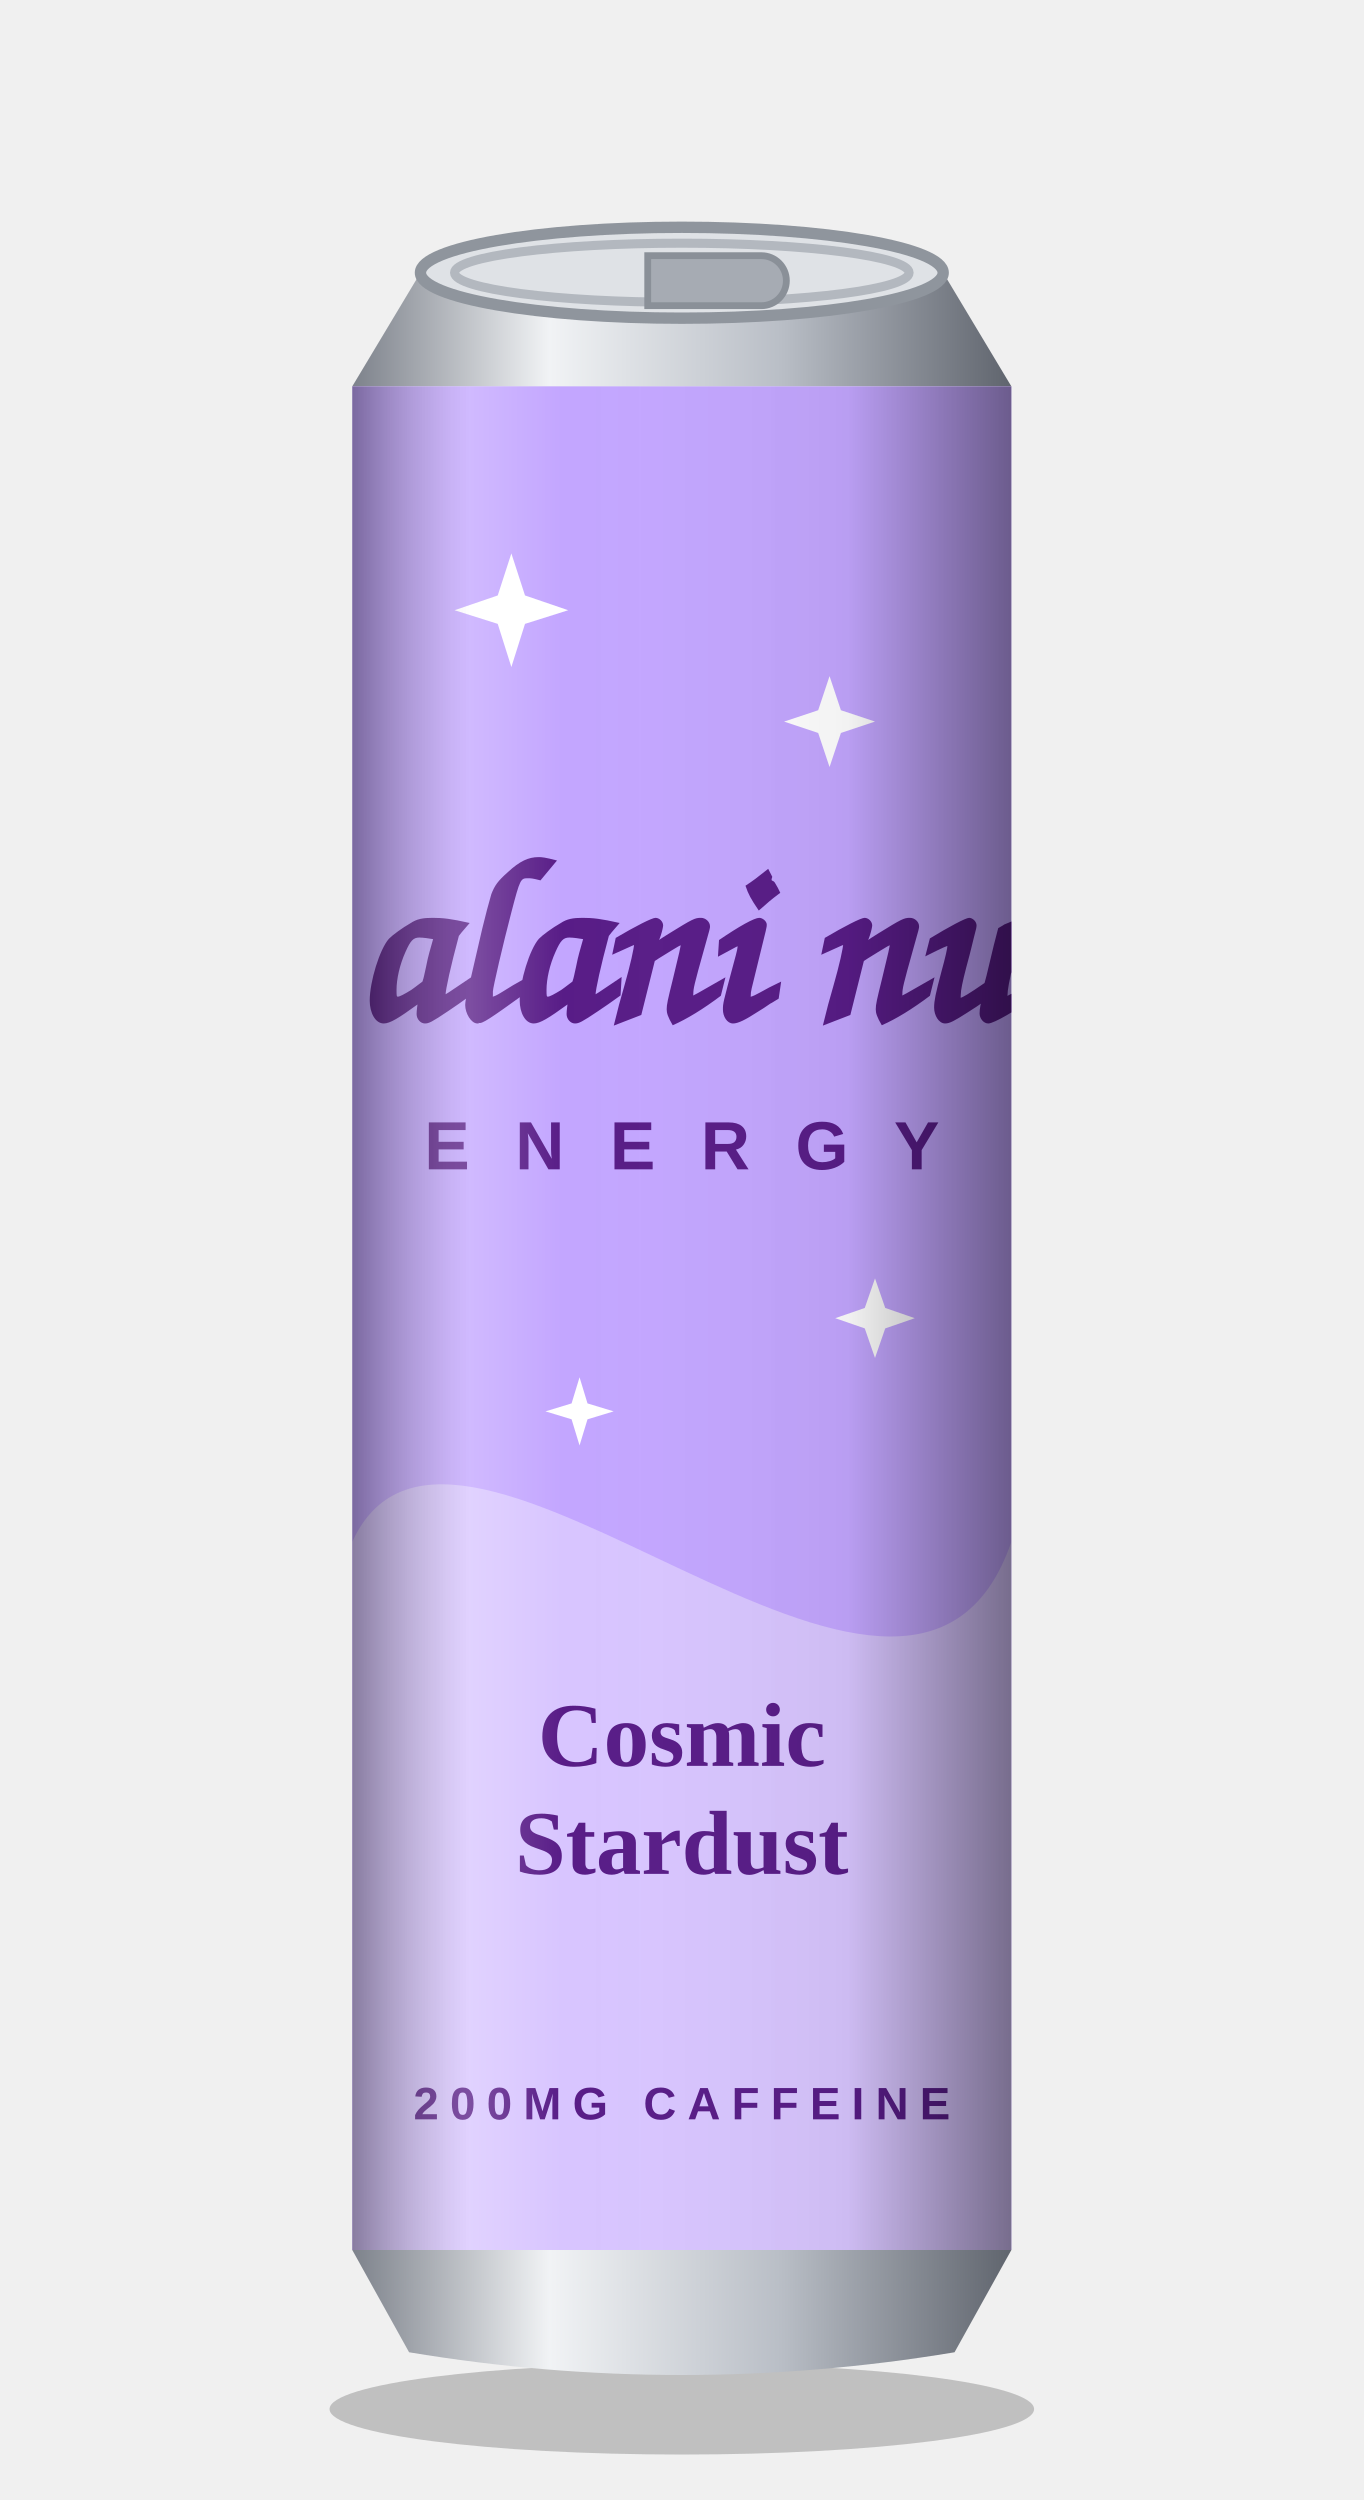
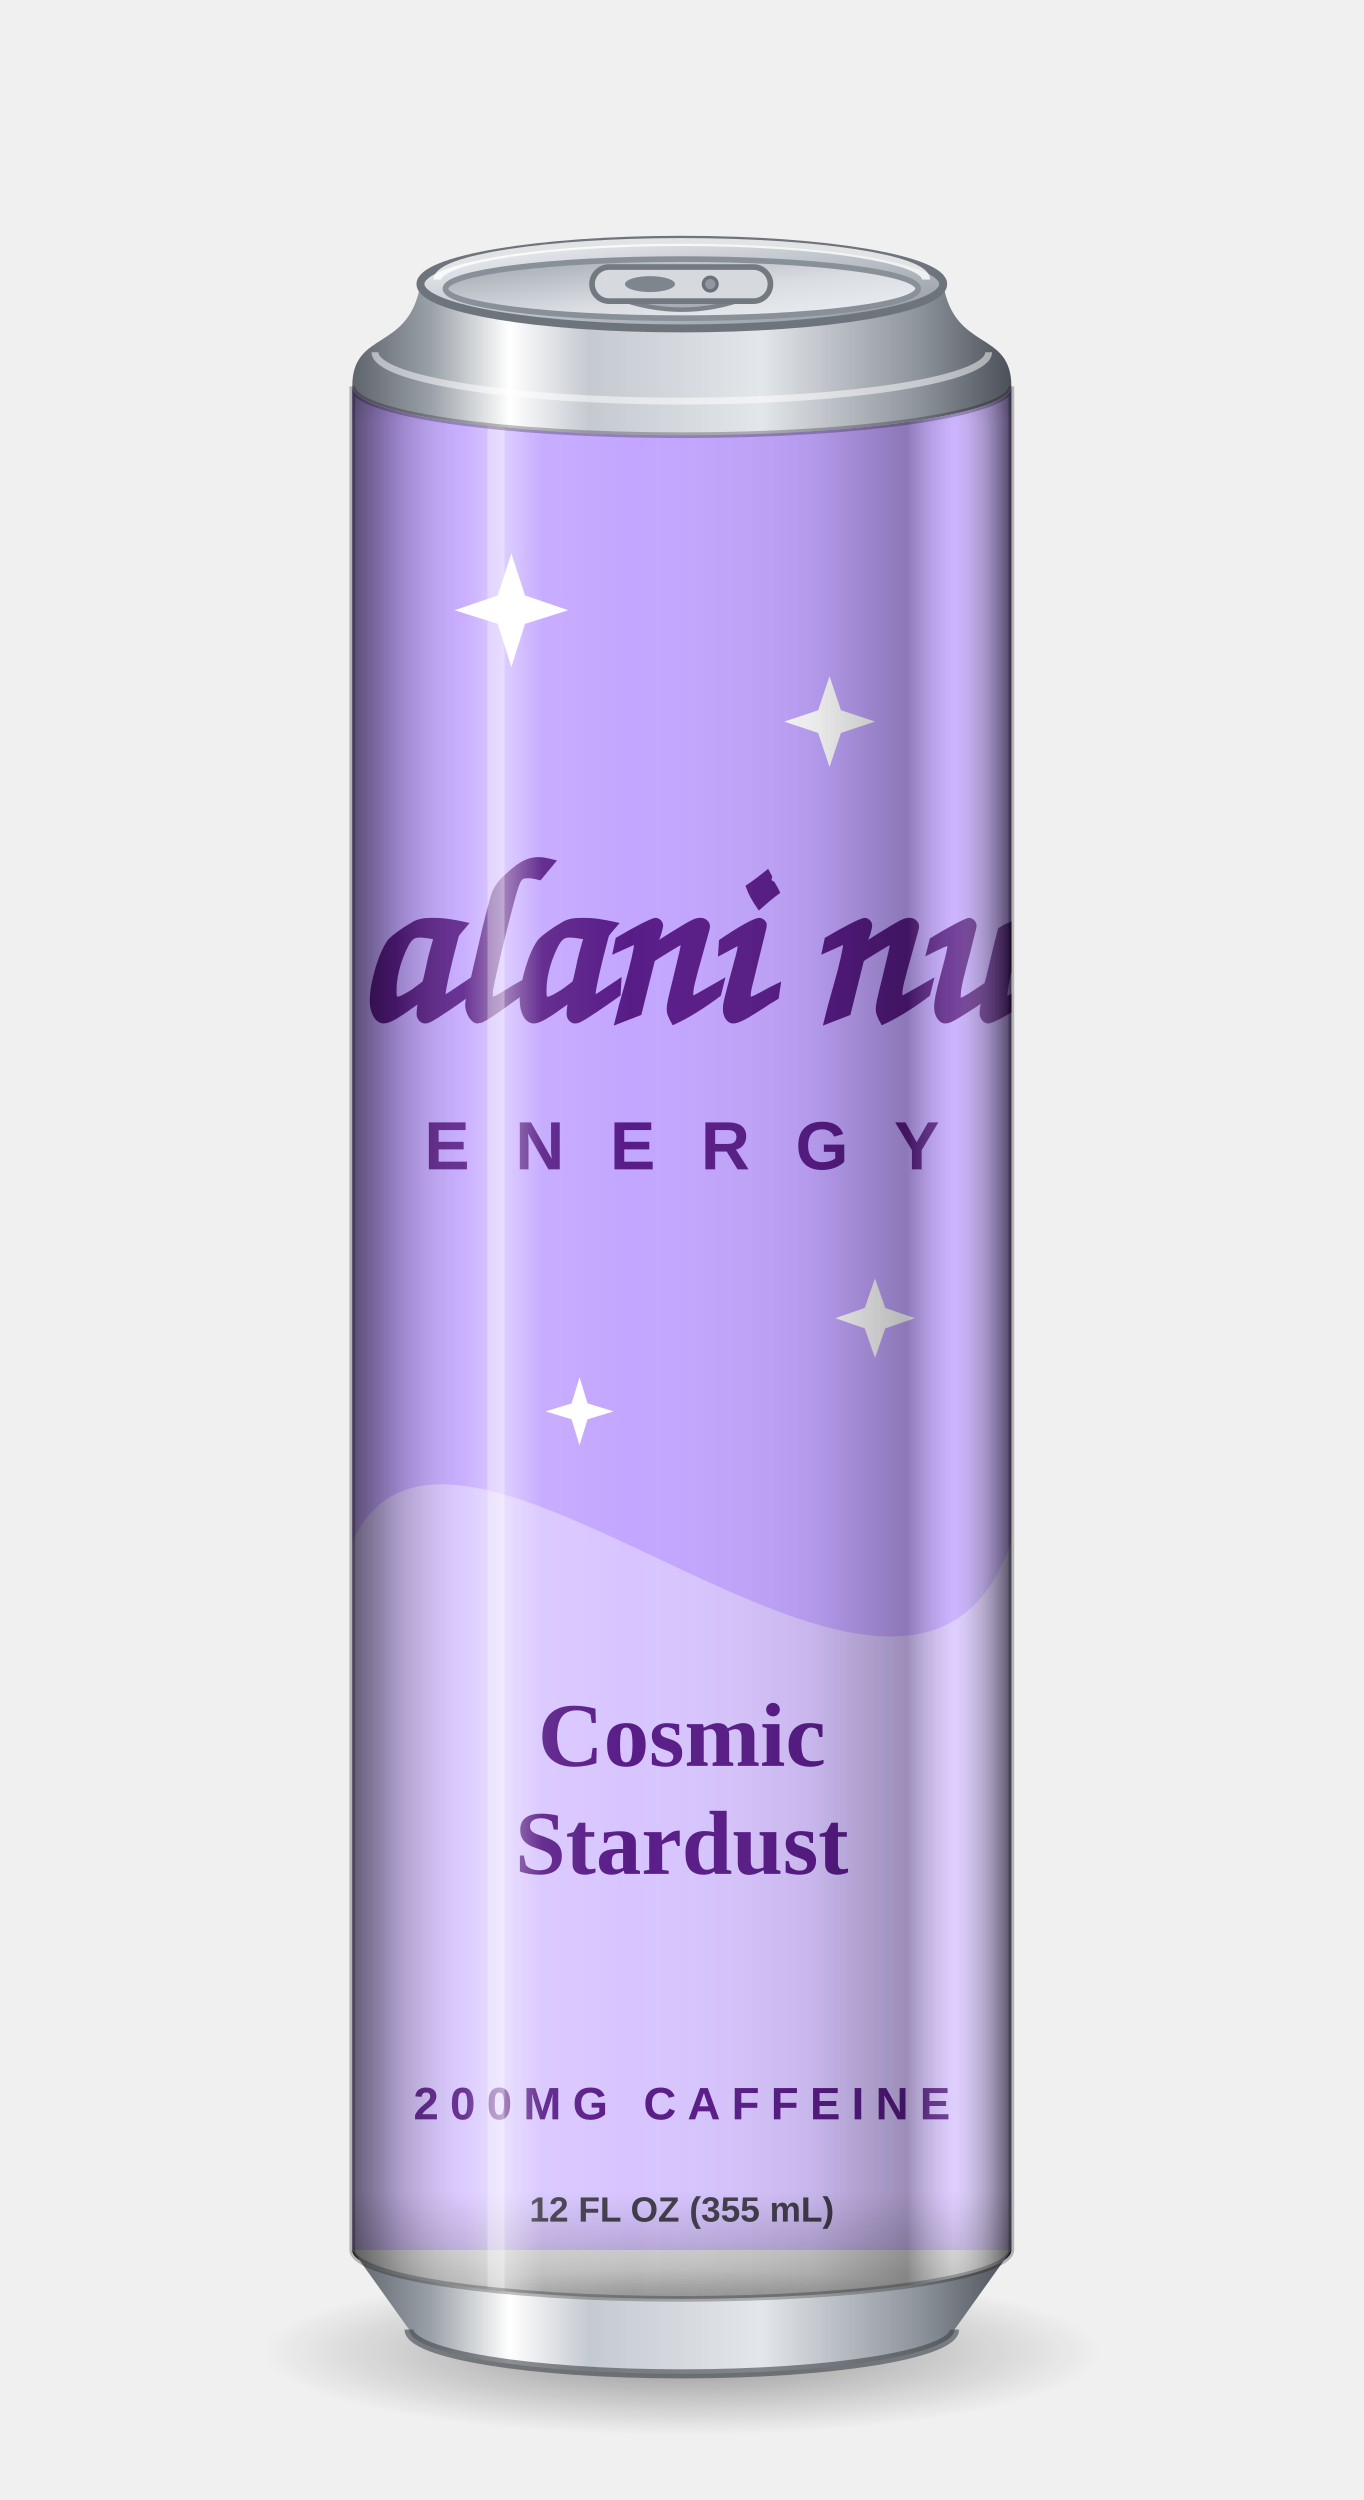
<svg xmlns="http://www.w3.org/2000/svg" viewBox="0 0 120 220" width="120" height="220" role="img" aria-label="Alani Nu Cosmic Stardust can, Second Wind art">
  <defs>
    <linearGradient id="shade-alani-cosmic-stardust" x1="0" x2="1">
-       <stop offset="0" stop-color="#000" stop-opacity="0.38" />
-       <stop offset="0.18" stop-color="#fff" stop-opacity="0.22" />
-       <stop offset="0.32" stop-color="#fff" stop-opacity="0" />
-       <stop offset="0.75" stop-color="#000" stop-opacity="0.05" />
-       <stop offset="1" stop-color="#000" stop-opacity="0.45" />
+       <stop offset="0" stop-color="#000" stop-opacity="0.55" />
+       <stop offset="0.07" stop-color="#000" stop-opacity="0.22" />
+       <stop offset="0.17" stop-color="#fff" stop-opacity="0.10" />
+       <stop offset="0.23" stop-color="#fff" stop-opacity="0.45" />
+       <stop offset="0.29" stop-color="#fff" stop-opacity="0.08" />
+       <stop offset="0.42" stop-color="#fff" stop-opacity="0" />
+       <stop offset="0.70" stop-color="#000" stop-opacity="0.08" />
+       <stop offset="0.84" stop-color="#000" stop-opacity="0.28" />
+       <stop offset="0.91" stop-color="#fff" stop-opacity="0.16" />
+       <stop offset="1" stop-color="#000" stop-opacity="0.62" />
+     </linearGradient>
+     <linearGradient id="vshade-alani-cosmic-stardust" x1="0" y1="0" x2="0" y2="1">
+       <stop offset="0" stop-color="#000" stop-opacity="0.28" />
+       <stop offset="0.05" stop-color="#000" stop-opacity="0" />
+       <stop offset="0.94" stop-color="#000" stop-opacity="0" />
+       <stop offset="1" stop-color="#000" stop-opacity="0.32" />
    </linearGradient>
    <linearGradient id="metal-alani-cosmic-stardust" x1="0" x2="1">
-       <stop offset="0" stop-color="#7c818a" />
-       <stop offset="0.3" stop-color="#f1f3f5" />
-       <stop offset="0.65" stop-color="#b9bec6" />
-       <stop offset="1" stop-color="#5f646d" />
+       <stop offset="0" stop-color="#5d626b" />
+       <stop offset="0.12" stop-color="#9aa0a8" />
+       <stop offset="0.24" stop-color="#ffffff" />
+       <stop offset="0.36" stop-color="#c5cad1" />
+       <stop offset="0.62" stop-color="#e3e6ea" />
+       <stop offset="0.86" stop-color="#8d939b" />
+       <stop offset="1" stop-color="#4b5058" />
    </linearGradient>
+     <linearGradient id="lid-alani-cosmic-stardust" x1="0" y1="0" x2="1" y2="1">
+       <stop offset="0" stop-color="#f4f6f8" />
+       <stop offset="0.5" stop-color="#bfc4cb" />
+       <stop offset="1" stop-color="#8e949c" />
+     </linearGradient>
+     <linearGradient id="well-alani-cosmic-stardust" x1="0" y1="0" x2="1" y2="1">
+       <stop offset="0" stop-color="#9ea4ac" />
+       <stop offset="0.55" stop-color="#d9dde2" />
+       <stop offset="1" stop-color="#eef0f3" />
+     </linearGradient>
+     <radialGradient id="floor-alani-cosmic-stardust">
+       <stop offset="0" stop-color="#000" stop-opacity="0.4" />
+       <stop offset="1" stop-color="#000" stop-opacity="0" />
+     </radialGradient>
    <clipPath id="body-alani-cosmic-stardust">
-       <rect x="31" y="34" width="58" height="164" />
+       <path d="M31 34 A29.0 4.3 0 0 0 89 34 L89 198 A29.0 4.3 0 0 1 31 198 Z" />
    </clipPath>
  </defs>
-   <ellipse cx="60.0" cy="212" rx="31.0" ry="4" fill="#000" opacity="0.2" />
-   <path d="M37 24 L83 24 L89 34 L31 34 Z" fill="url(#metal-alani-cosmic-stardust)" />
-   <ellipse cx="60.0" cy="24" rx="23.0" ry="4" fill="#dfe2e6" stroke="#8f959d" stroke-width="1" />
-   <ellipse cx="60.0" cy="24" rx="20.0" ry="2.6" fill="none" stroke="#b3b8bf" stroke-width="0.8" />
-   <path d="M57.0 22.5 h10 a2.2 2.2 0 0 1 0 4.4 h-10 z" fill="#a6abb3" stroke="#8a9098" stroke-width="0.6" />
+   <ellipse cx="60.0" cy="207" rx="37.0" ry="7.3" fill="url(#floor-alani-cosmic-stardust)" />
+   <path d="M31 198 A29.0 4.3 0 0 0 89 198 L84 205 A24.0 3.9 0 0 1 36 205 Z" fill="url(#metal-alani-cosmic-stardust)" />
+   <path d="M36 205 A24.0 3.9 0 0 0 84 205" stroke="#3f444b" stroke-width="0.8" fill="none" opacity="0.6" />
+   <path d="M31 34 C31 29,36 31,37 25 L83 25 C84 31,89 29,89 34 A29.0 4.3 0 0 1 31 34 Z" fill="url(#metal-alani-cosmic-stardust)" />
+   <path d="M33 31 A27.0 4.3 0 0 0 87 31" stroke="#fff" stroke-width="0.6" fill="none" opacity="0.5" />
  <g clip-path="url(#body-alani-cosmic-stardust)">
    <rect x="31" y="34" width="58" height="164" fill="#c3a6ff" />
    <path d="M31 135.68 C40.0 116.0,80.0 161.92,89 135.68 L89 198 L31 198 Z" fill="#fff" opacity="0.35" />
    <text x="60.0" y="89.8" font-family="'Brush Script MT','Segoe Script','Lucida Handwriting',Georgia,cursive" font-size="20" font-weight="700" text-anchor="middle" fill="#581c87" textLength="44.0" lengthAdjust="spacingAndGlyphs" font-style="italic">alani nu</text>
    <text x="60.0" y="102.9" font-family="'Helvetica Neue',Arial,Inter,sans-serif" font-size="6" font-weight="800" text-anchor="middle" fill="#581c87" letter-spacing="4">ENERGY</text>
    <polygon points="50.0,53.7 46.2,54.9 45.0,58.7 43.8,54.9 40.0,53.7 43.8,52.4 45.0,48.7 46.2,52.4" fill="#fff" />
    <polygon points="77.0,63.5 74.0,64.5 73.0,67.5 72.0,64.5 69.0,63.5 72.0,62.5 73.0,59.5 74.0,62.5" fill="#fff" />
    <polygon points="54.0,124.2 51.7,124.9 51.0,127.2 50.3,124.9 48.0,124.2 50.3,123.5 51.0,121.2 51.7,123.5" fill="#fff" />
    <polygon points="80.5,116.0 77.9,116.9 77.0,119.5 76.1,116.9 73.5,116.0 76.1,115.1 77.0,112.5 77.9,115.1" fill="#fff" />
    <text x="60.0" y="155.4" font-family="Georgia,'Times New Roman',serif" font-size="8" font-weight="700" text-anchor="middle" fill="#581c87">Cosmic</text>
    <text x="60.0" y="164.9" font-family="Georgia,'Times New Roman',serif" font-size="8" font-weight="700" text-anchor="middle" fill="#581c87">Stardust</text>
    <text x="60.0" y="186.5" font-family="'Helvetica Neue',Arial,Inter,sans-serif" font-size="4" font-weight="700" text-anchor="middle" fill="#581c87" letter-spacing="1">200MG CAFFEINE</text>
-     <rect x="31" y="34" width="58" height="164" fill="url(#shade-alani-cosmic-stardust)" />
+     <text x="60.0" y="195.5" font-family="'Helvetica Neue',Arial,Inter,sans-serif" font-size="3.1" font-weight="700" text-anchor="middle" fill="#111111" opacity="0.75">12 FL OZ (355 mL)</text>
+     <rect x="31" y="29.7" width="58" height="172.6" fill="url(#vshade-alani-cosmic-stardust)" />
+     <rect x="31" y="29.7" width="58" height="172.6" fill="url(#shade-alani-cosmic-stardust)" />
+     <rect x="42.9" y="29.7" width="1.5" height="172.6" fill="#fff" opacity="0.3" />
  </g>
-   <path d="M31 198 L89 198 L84 207 Q60.0 211 36 207 Z" fill="url(#metal-alani-cosmic-stardust)" />
+   <path d="M31 34 A29.0 4.3 0 0 0 89 34 L89 198 A29.0 4.3 0 0 1 31 198 Z" fill="none" stroke="#000" stroke-opacity="0.25" stroke-width="0.5" />
+   <ellipse cx="60.0" cy="25" rx="23.0" ry="3.9" fill="url(#lid-alani-cosmic-stardust)" stroke="#6e747c" stroke-width="0.7" />
+   <ellipse cx="60.0" cy="25.4" rx="20.8" ry="2.6" fill="url(#well-alani-cosmic-stardust)" stroke="#8a9098" stroke-width="0.5" />
+   <path d="M54.3 26.2 q5.7 2.1 11.4 0 l-1.5 -1.4 h-8.4 z" fill="#a9aeb5" stroke="#7c828a" stroke-width="0.4" />
+   <path d="M53.6 23.5 h12.7 a1.5 1.5 0 0 1 0 3.0 h-12.7 a1.5 1.5 0 0 1 0 -3.0 z" fill="#d6dade" stroke="#737981" stroke-width="0.5" />
+   <ellipse cx="57.2" cy="25" rx="2.2" ry="0.7" fill="#7f858d" />
+   <circle cx="62.5" cy="25" r="0.6" fill="#9097a0" stroke="#6b717a" stroke-width="0.3" />
+   <path d="M38.5 24.6 A21.5 3.3 0 0 1 81.5 24.6" stroke="#fff" stroke-width="0.7" fill="none" opacity="0.8" />
</svg>
